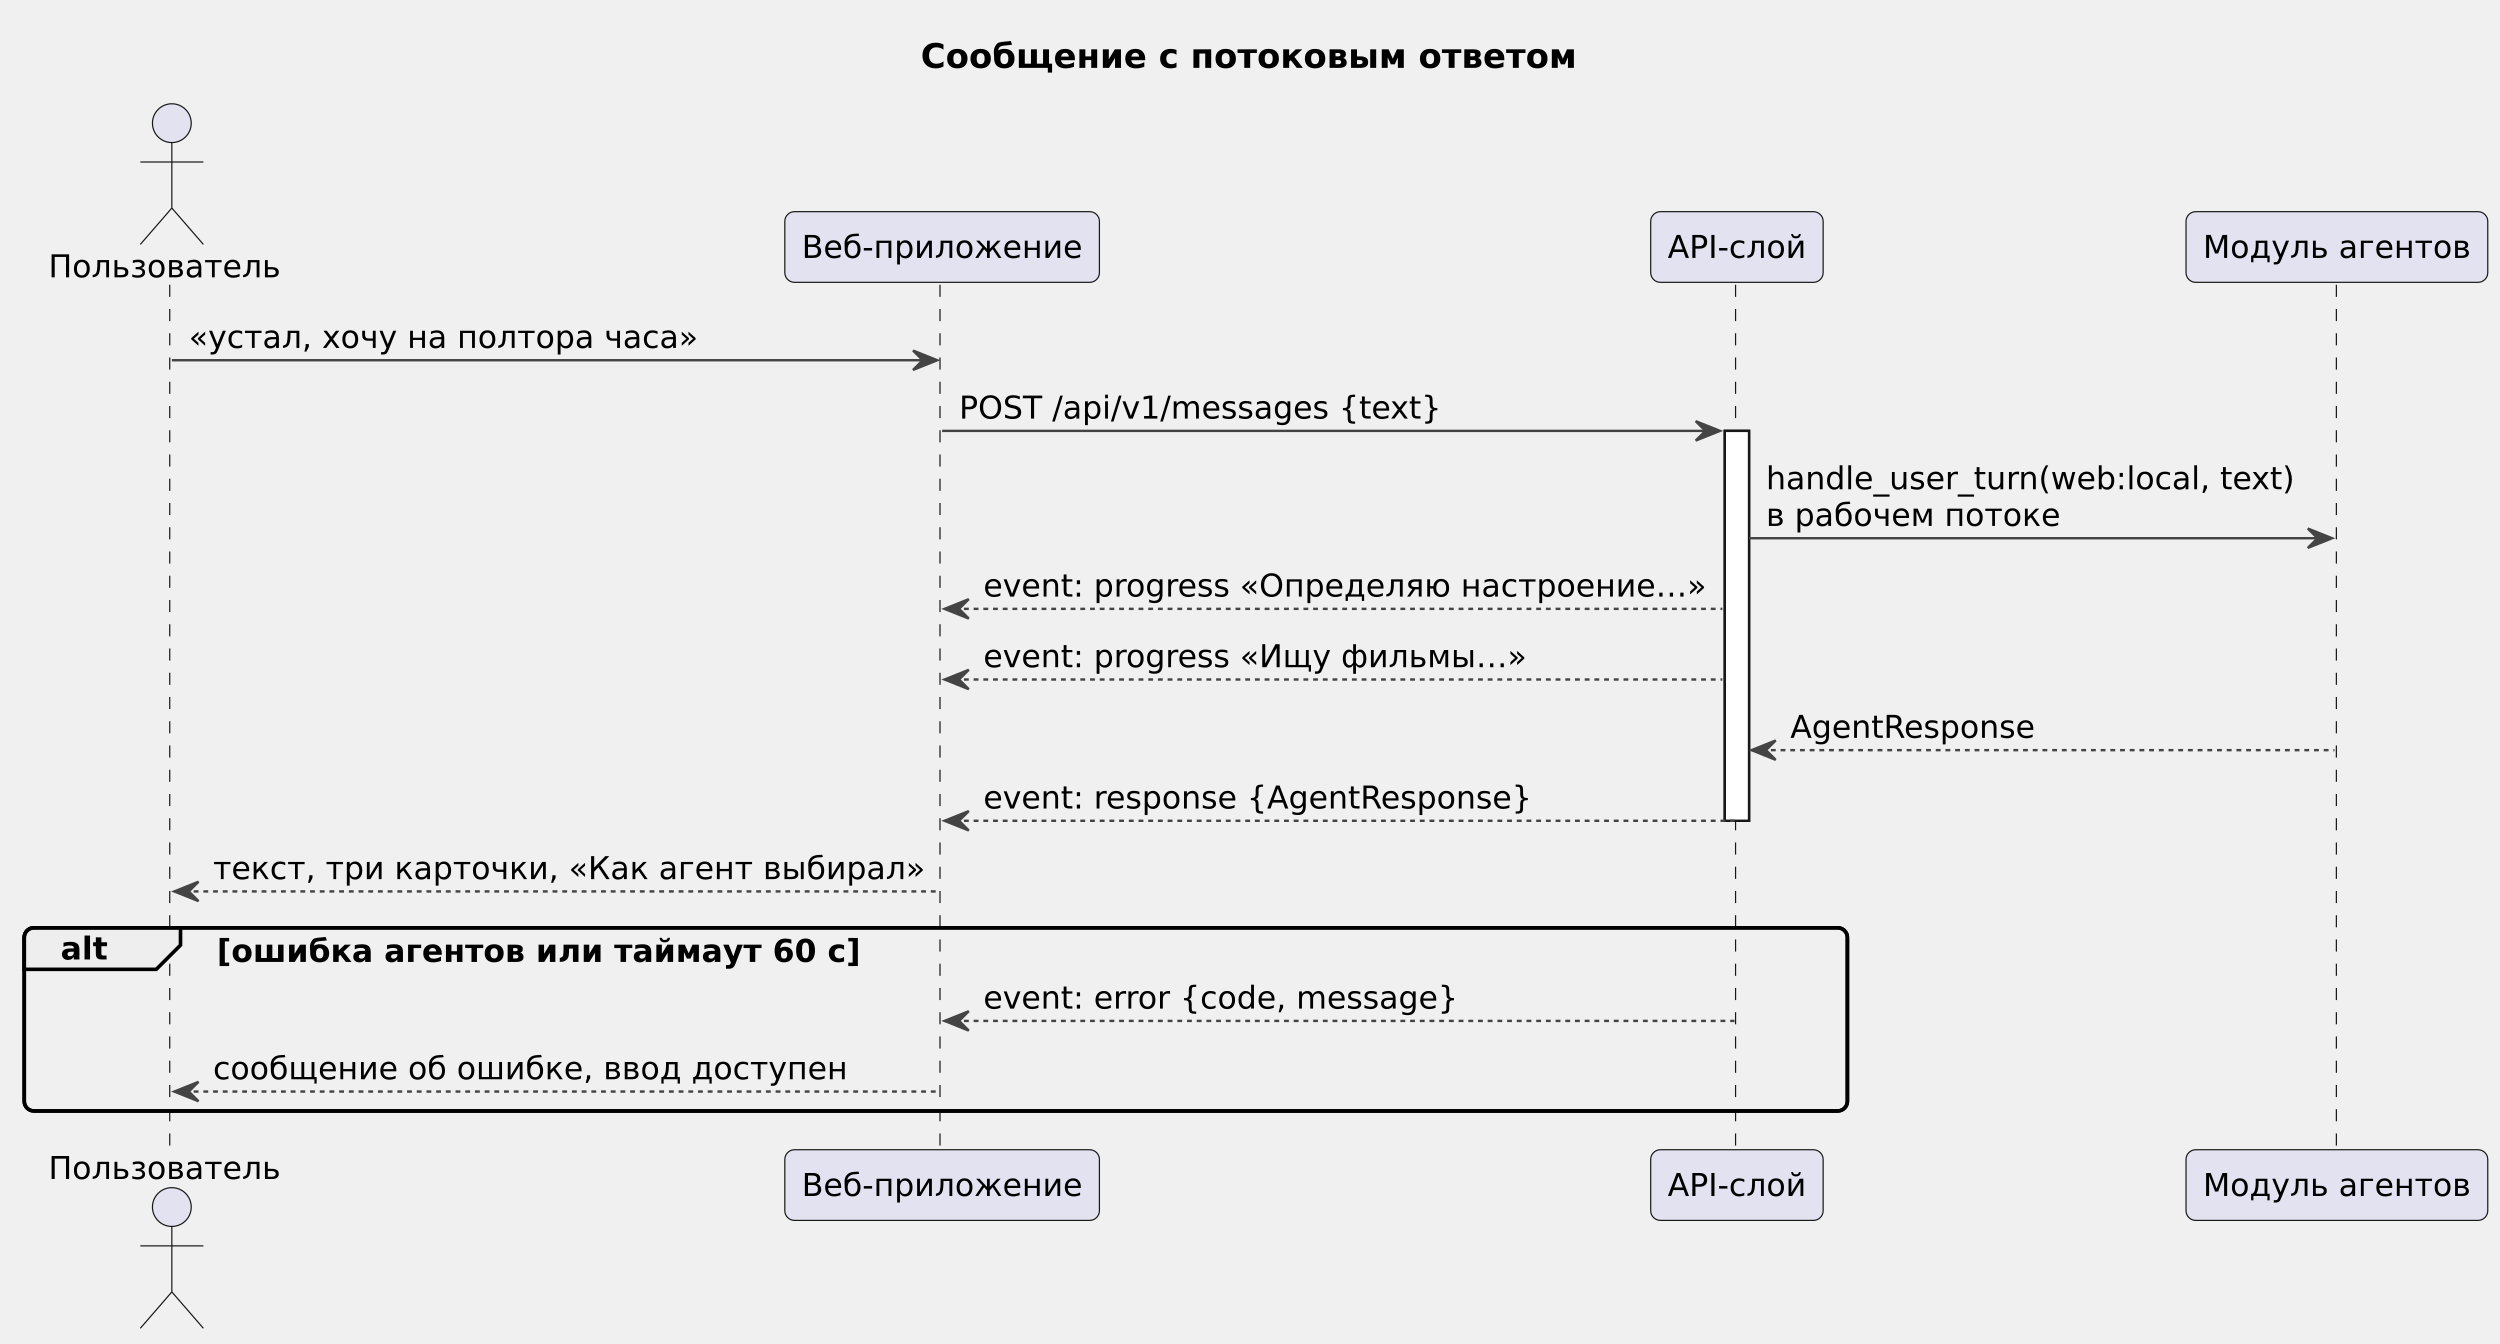
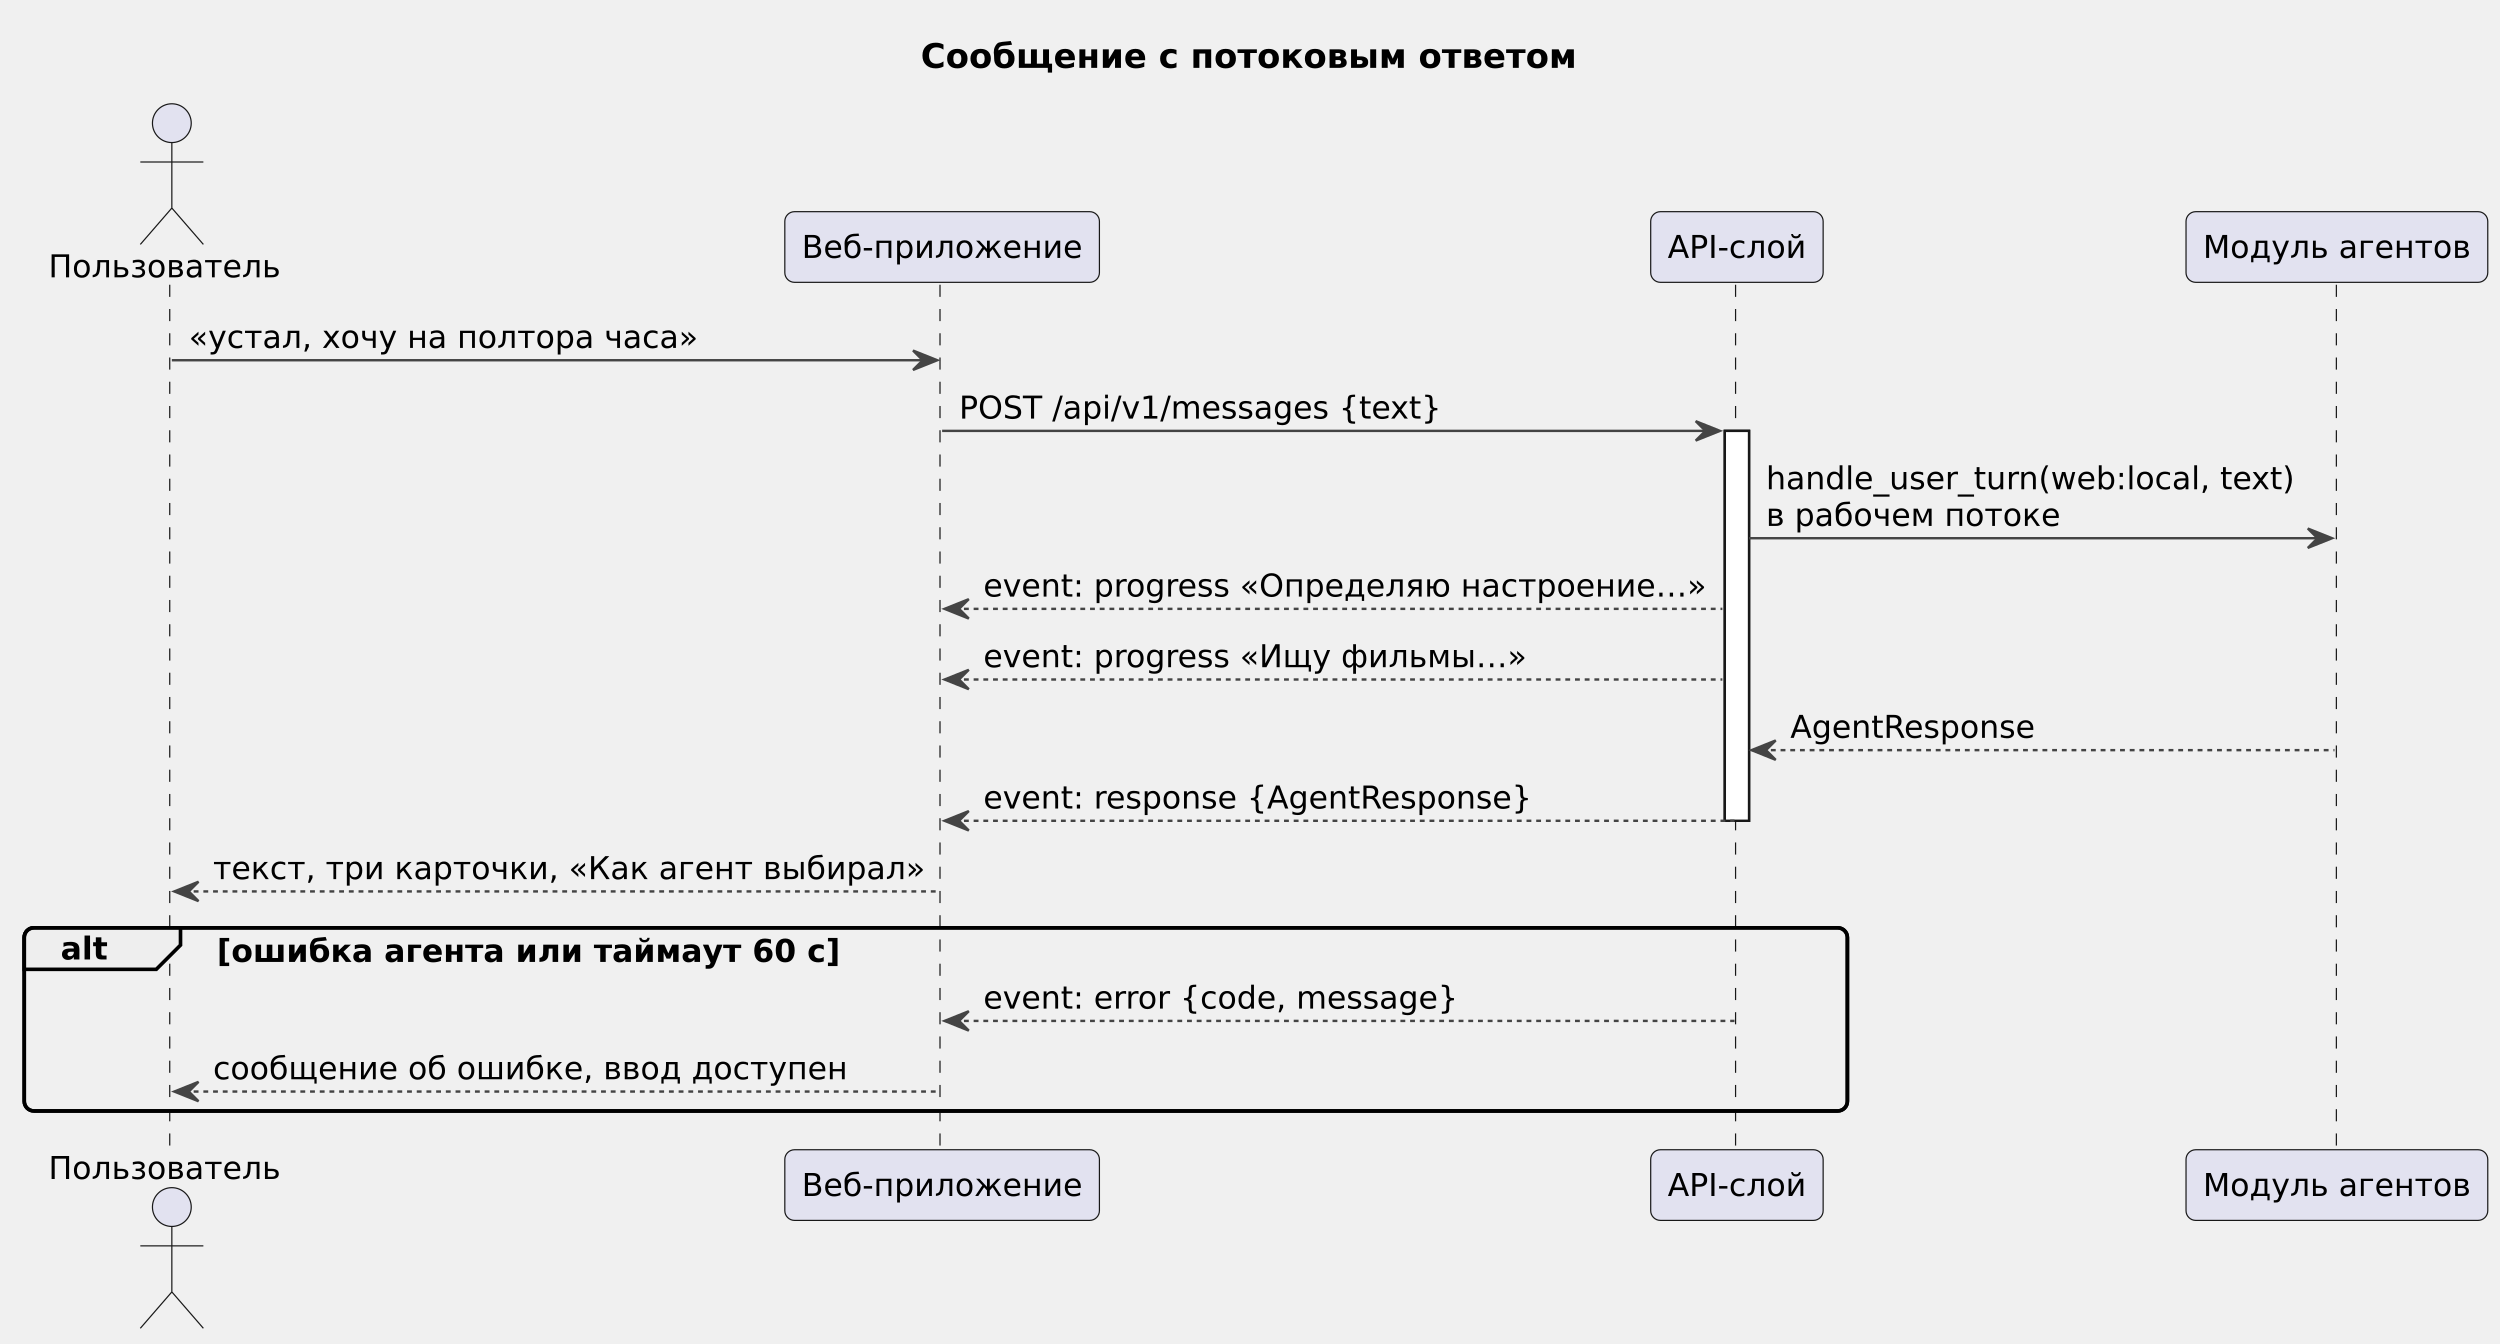
<svg xmlns="http://www.w3.org/2000/svg" contentStyleType="text/css" data-diagram-type="SEQUENCE" height="554px" preserveAspectRatio="none" style="width:1031px;height:554px;background:#FFFFFF;" version="1.1" viewBox="0 0 1031 554" width="1031px" zoomAndPan="magnify">
  <defs />
  <g>
    <text fill="#000000" font-family="DejaVu Sans" font-size="14" font-weight="bold" lengthAdjust="spacing" textLength="270.525" x="379.715" y="27.995">Сообщение с потоковым ответом</text>
    <g>
      <rect fill="#FFFFFF" height="160.797" style="stroke:#181818;stroke-width:1;" width="10" x="711.307" y="177.695" />
    </g>
    <rect fill="none" height="75.531" rx="4" ry="4" style="stroke:#000000;stroke-width:1.5;" width="751.865" x="10" y="382.625" />
    <g>
      <rect fill="#000000" fill-opacity="0" height="357.727" width="8" x="66.868" y="117.43" />
      <line style="stroke:#181818;stroke-width:0.5;stroke-dasharray:5,5;" x1="70" x2="70" y1="117.43" y2="475.156" />
    </g>
    <g>
      <rect fill="#000000" fill-opacity="0" height="357.727" width="8" x="384.529" y="117.43" />
      <line style="stroke:#181818;stroke-width:0.5;stroke-dasharray:5,5;" x1="387.658" x2="387.658" y1="117.43" y2="475.156" />
    </g>
    <g>
      <rect fill="#000000" fill-opacity="0" height="357.727" width="8" x="712.307" y="117.43" />
      <line style="stroke:#181818;stroke-width:0.5;stroke-dasharray:5,5;" x1="715.749" x2="715.749" y1="117.43" y2="475.156" />
    </g>
    <g>
      <rect fill="#000000" fill-opacity="0" height="357.727" width="8" x="959.736" y="117.43" />
      <line style="stroke:#181818;stroke-width:0.5;stroke-dasharray:5,5;" x1="963.518" x2="963.518" y1="117.43" y2="475.156" />
    </g>
    <g class="participant participant-head" data-participant="U">
      <text fill="#000000" font-family="DejaVu Sans" font-size="13" lengthAdjust="spacing" textLength="95.735" x="20" y="114.364">Пользователь</text>
      <ellipse cx="70.868" cy="50.797" fill="#E2E2F0" rx="8" ry="8" style="stroke:#181818;stroke-width:0.5;" />
      <path d="M70.868,58.797 L70.868,85.797 M57.868,66.797 L83.868,66.797 M70.868,85.797 L57.868,100.797 M70.868,85.797 L83.868,100.797" fill="none" style="stroke:#181818;stroke-width:0.5;" />
    </g>
    <g class="participant participant-tail" data-participant="U">
      <text fill="#000000" font-family="DejaVu Sans" font-size="13" lengthAdjust="spacing" textLength="95.735" x="20" y="486.223">Пользователь</text>
      <ellipse cx="70.868" cy="497.789" fill="#E2E2F0" rx="8" ry="8" style="stroke:#181818;stroke-width:0.5;" />
      <path d="M70.868,505.789 L70.868,532.789 M57.868,513.789 L83.868,513.789 M70.868,532.789 L57.868,547.789 M70.868,532.789 L83.868,547.789" fill="none" style="stroke:#181818;stroke-width:0.5;" />
    </g>
    <g class="participant participant-head" data-participant="W">
      <rect fill="#E2E2F0" height="29.133" rx="4" ry="4" style="stroke:#181818;stroke-width:0.5;" width="129.743" x="323.658" y="87.297" />
      <text fill="#000000" font-family="DejaVu Sans" font-size="13" lengthAdjust="spacing" textLength="115.743" x="330.658" y="106.364">Веб-приложение</text>
    </g>
    <g class="participant participant-tail" data-participant="W">
      <rect fill="#E2E2F0" height="29.133" rx="4" ry="4" style="stroke:#181818;stroke-width:0.5;" width="129.743" x="323.658" y="474.156" />
      <text fill="#000000" font-family="DejaVu Sans" font-size="13" lengthAdjust="spacing" textLength="115.743" x="330.658" y="493.223">Веб-приложение</text>
    </g>
    <g class="participant participant-head" data-participant="A">
      <rect fill="#E2E2F0" height="29.133" rx="4" ry="4" style="stroke:#181818;stroke-width:0.5;" width="71.116" x="680.749" y="87.297" />
      <text fill="#000000" font-family="DejaVu Sans" font-size="13" lengthAdjust="spacing" textLength="57.116" x="687.749" y="106.364">API-слой</text>
    </g>
    <g class="participant participant-tail" data-participant="A">
      <rect fill="#E2E2F0" height="29.133" rx="4" ry="4" style="stroke:#181818;stroke-width:0.5;" width="71.116" x="680.749" y="474.156" />
      <text fill="#000000" font-family="DejaVu Sans" font-size="13" lengthAdjust="spacing" textLength="57.116" x="687.749" y="493.223">API-слой</text>
    </g>
    <g class="participant participant-head" data-participant="AG">
      <rect fill="#E2E2F0" height="29.133" rx="4" ry="4" style="stroke:#181818;stroke-width:0.5;" width="124.436" x="901.518" y="87.297" />
      <text fill="#000000" font-family="DejaVu Sans" font-size="13" lengthAdjust="spacing" textLength="110.436" x="908.518" y="106.364">Модуль агентов</text>
    </g>
    <g class="participant participant-tail" data-participant="AG">
      <rect fill="#E2E2F0" height="29.133" rx="4" ry="4" style="stroke:#181818;stroke-width:0.5;" width="124.436" x="901.518" y="474.156" />
      <text fill="#000000" font-family="DejaVu Sans" font-size="13" lengthAdjust="spacing" textLength="110.436" x="908.518" y="493.223">Модуль агентов</text>
    </g>
    <g>
      <rect fill="#FFFFFF" height="160.797" style="stroke:#181818;stroke-width:1;" width="10" x="711.307" y="177.695" />
    </g>
    <g class="message" data-participant-1="U" data-participant-2="W">
      <polygon fill="#444444" points="376.529,144.562,386.529,148.562,376.529,152.562,380.529,148.562" style="stroke:#444444;stroke-width:1;" />
      <line style="stroke:#444444;stroke-width:1;" x1="70.868" x2="382.529" y1="148.562" y2="148.562" />
      <text fill="#000000" font-family="DejaVu Sans" font-size="13" lengthAdjust="spacing" textLength="210.012" x="77.868" y="143.497">«устал, хочу на полтора часа»</text>
    </g>
    <g class="message" data-participant-1="W" data-participant-2="A">
      <polygon fill="#444444" points="699.307,173.695,709.307,177.695,699.307,181.695,703.307,177.695" style="stroke:#444444;stroke-width:1;" />
      <line style="stroke:#444444;stroke-width:1;" x1="388.529" x2="705.307" y1="177.695" y2="177.695" />
      <text fill="#000000" font-family="DejaVu Sans" font-size="13" lengthAdjust="spacing" textLength="199.088" x="395.529" y="172.629">POST /api/v1/messages {text}</text>
    </g>
    <g class="message" data-participant-1="A" data-participant-2="AG">
      <polygon fill="#444444" points="951.736,217.961,961.736,221.961,951.736,225.961,955.736,221.961" style="stroke:#444444;stroke-width:1;" />
      <line style="stroke:#444444;stroke-width:1;" x1="721.307" x2="957.736" y1="221.961" y2="221.961" />
      <text fill="#000000" font-family="DejaVu Sans" font-size="13" lengthAdjust="spacing" textLength="218.429" x="728.307" y="201.762">handle_user_turn(web:local, text)</text>
      <text fill="#000000" font-family="DejaVu Sans" font-size="13" lengthAdjust="spacing" textLength="121.431" x="728.307" y="216.895">в рабочем потоке</text>
    </g>
    <g class="message" data-participant-1="A" data-participant-2="W">
      <polygon fill="#444444" points="399.529,247.094,389.529,251.094,399.529,255.094,395.529,251.094" style="stroke:#444444;stroke-width:1;" />
      <line style="stroke:#444444;stroke-width:1;stroke-dasharray:2,2;" x1="393.529" x2="710.307" y1="251.094" y2="251.094" />
      <text fill="#000000" font-family="DejaVu Sans" font-size="13" lengthAdjust="spacing" textLength="298.778" x="405.529" y="246.028">event: progress «Определяю настроение…»</text>
    </g>
    <g class="message" data-participant-1="A" data-participant-2="W">
      <polygon fill="#444444" points="399.529,276.227,389.529,280.227,399.529,284.227,395.529,280.227" style="stroke:#444444;stroke-width:1;" />
      <line style="stroke:#444444;stroke-width:1;stroke-dasharray:2,2;" x1="393.529" x2="710.307" y1="280.227" y2="280.227" />
      <text fill="#000000" font-family="DejaVu Sans" font-size="13" lengthAdjust="spacing" textLength="224.669" x="405.529" y="275.161">event: progress «Ищу фильмы…»</text>
    </g>
    <g class="message" data-participant-1="AG" data-participant-2="A">
      <polygon fill="#444444" points="732.307,305.359,722.307,309.359,732.307,313.359,728.307,309.359" style="stroke:#444444;stroke-width:1;" />
      <line style="stroke:#444444;stroke-width:1;stroke-dasharray:2,2;" x1="726.307" x2="962.736" y1="309.359" y2="309.359" />
      <text fill="#000000" font-family="DejaVu Sans" font-size="13" lengthAdjust="spacing" textLength="101.499" x="738.307" y="304.293">AgentResponse</text>
    </g>
    <g class="message" data-participant-1="A" data-participant-2="W">
      <polygon fill="#444444" points="399.529,334.492,389.529,338.492,399.529,342.492,395.529,338.492" style="stroke:#444444;stroke-width:1;" />
      <line style="stroke:#444444;stroke-width:1;stroke-dasharray:2,2;" x1="393.529" x2="715.307" y1="338.492" y2="338.492" />
      <text fill="#000000" font-family="DejaVu Sans" font-size="13" lengthAdjust="spacing" textLength="227.043" x="405.529" y="333.426">event: response {AgentResponse}</text>
    </g>
    <g class="message" data-participant-1="W" data-participant-2="U">
      <polygon fill="#444444" points="81.868,363.625,71.868,367.625,81.868,371.625,77.868,367.625" style="stroke:#444444;stroke-width:1;" />
      <line style="stroke:#444444;stroke-width:1;stroke-dasharray:2,2;" x1="75.868" x2="387.529" y1="367.625" y2="367.625" />
      <text fill="#000000" font-family="DejaVu Sans" font-size="13" lengthAdjust="spacing" textLength="293.662" x="87.868" y="362.559">текст, три карточки, «Как агент выбирал»</text>
    </g>
    <path d="M14,382.625 L74.443,382.625 L74.443,389.758 L64.443,399.758 L10,399.758 L10,386.625 A4,4 0 0 1 14,382.625" fill="#EEEEEE" style="stroke:#000000;stroke-width:1.5;" />
    <rect fill="none" height="75.531" rx="4" ry="4" style="stroke:#000000;stroke-width:1.5;" width="751.865" x="10" y="382.625" />
    <text fill="#000000" font-family="DejaVu Sans" font-size="13" font-weight="bold" lengthAdjust="spacing" textLength="19.443" x="25" y="395.692">alt</text>
-     <text fill="#000000" font-family="DejaVu Sans" font-size="13" font-weight="bold" lengthAdjust="spacing" textLength="265.446" x="89.443" y="396.692">[ошибка агентов или таймаут 60 с]</text>
+     <text fill="#000000" font-family="DejaVu Sans" font-size="13" font-weight="bold" lengthAdjust="spacing" textLength="257.061" x="89.443" y="396.692">[ошибка агента или таймаут 60 с]</text>
    <g class="message" data-participant-1="A" data-participant-2="W">
      <polygon fill="#444444" points="399.529,417.023,389.529,421.023,399.529,425.023,395.529,421.023" style="stroke:#444444;stroke-width:1;" />
      <line style="stroke:#444444;stroke-width:1;stroke-dasharray:2,2;" x1="393.529" x2="715.307" y1="421.023" y2="421.023" />
      <text fill="#000000" font-family="DejaVu Sans" font-size="13" lengthAdjust="spacing" textLength="196.238" x="405.529" y="415.957">event: error {code, message}</text>
    </g>
    <g class="message" data-participant-1="W" data-participant-2="U">
      <polygon fill="#444444" points="81.868,446.156,71.868,450.156,81.868,454.156,77.868,450.156" style="stroke:#444444;stroke-width:1;" />
      <line style="stroke:#444444;stroke-width:1;stroke-dasharray:2,2;" x1="75.868" x2="387.529" y1="450.156" y2="450.156" />
      <text fill="#000000" font-family="DejaVu Sans" font-size="13" lengthAdjust="spacing" textLength="261.676" x="87.868" y="445.09">сообщение об ошибке, ввод доступен</text>
    </g>
  </g>
</svg>
